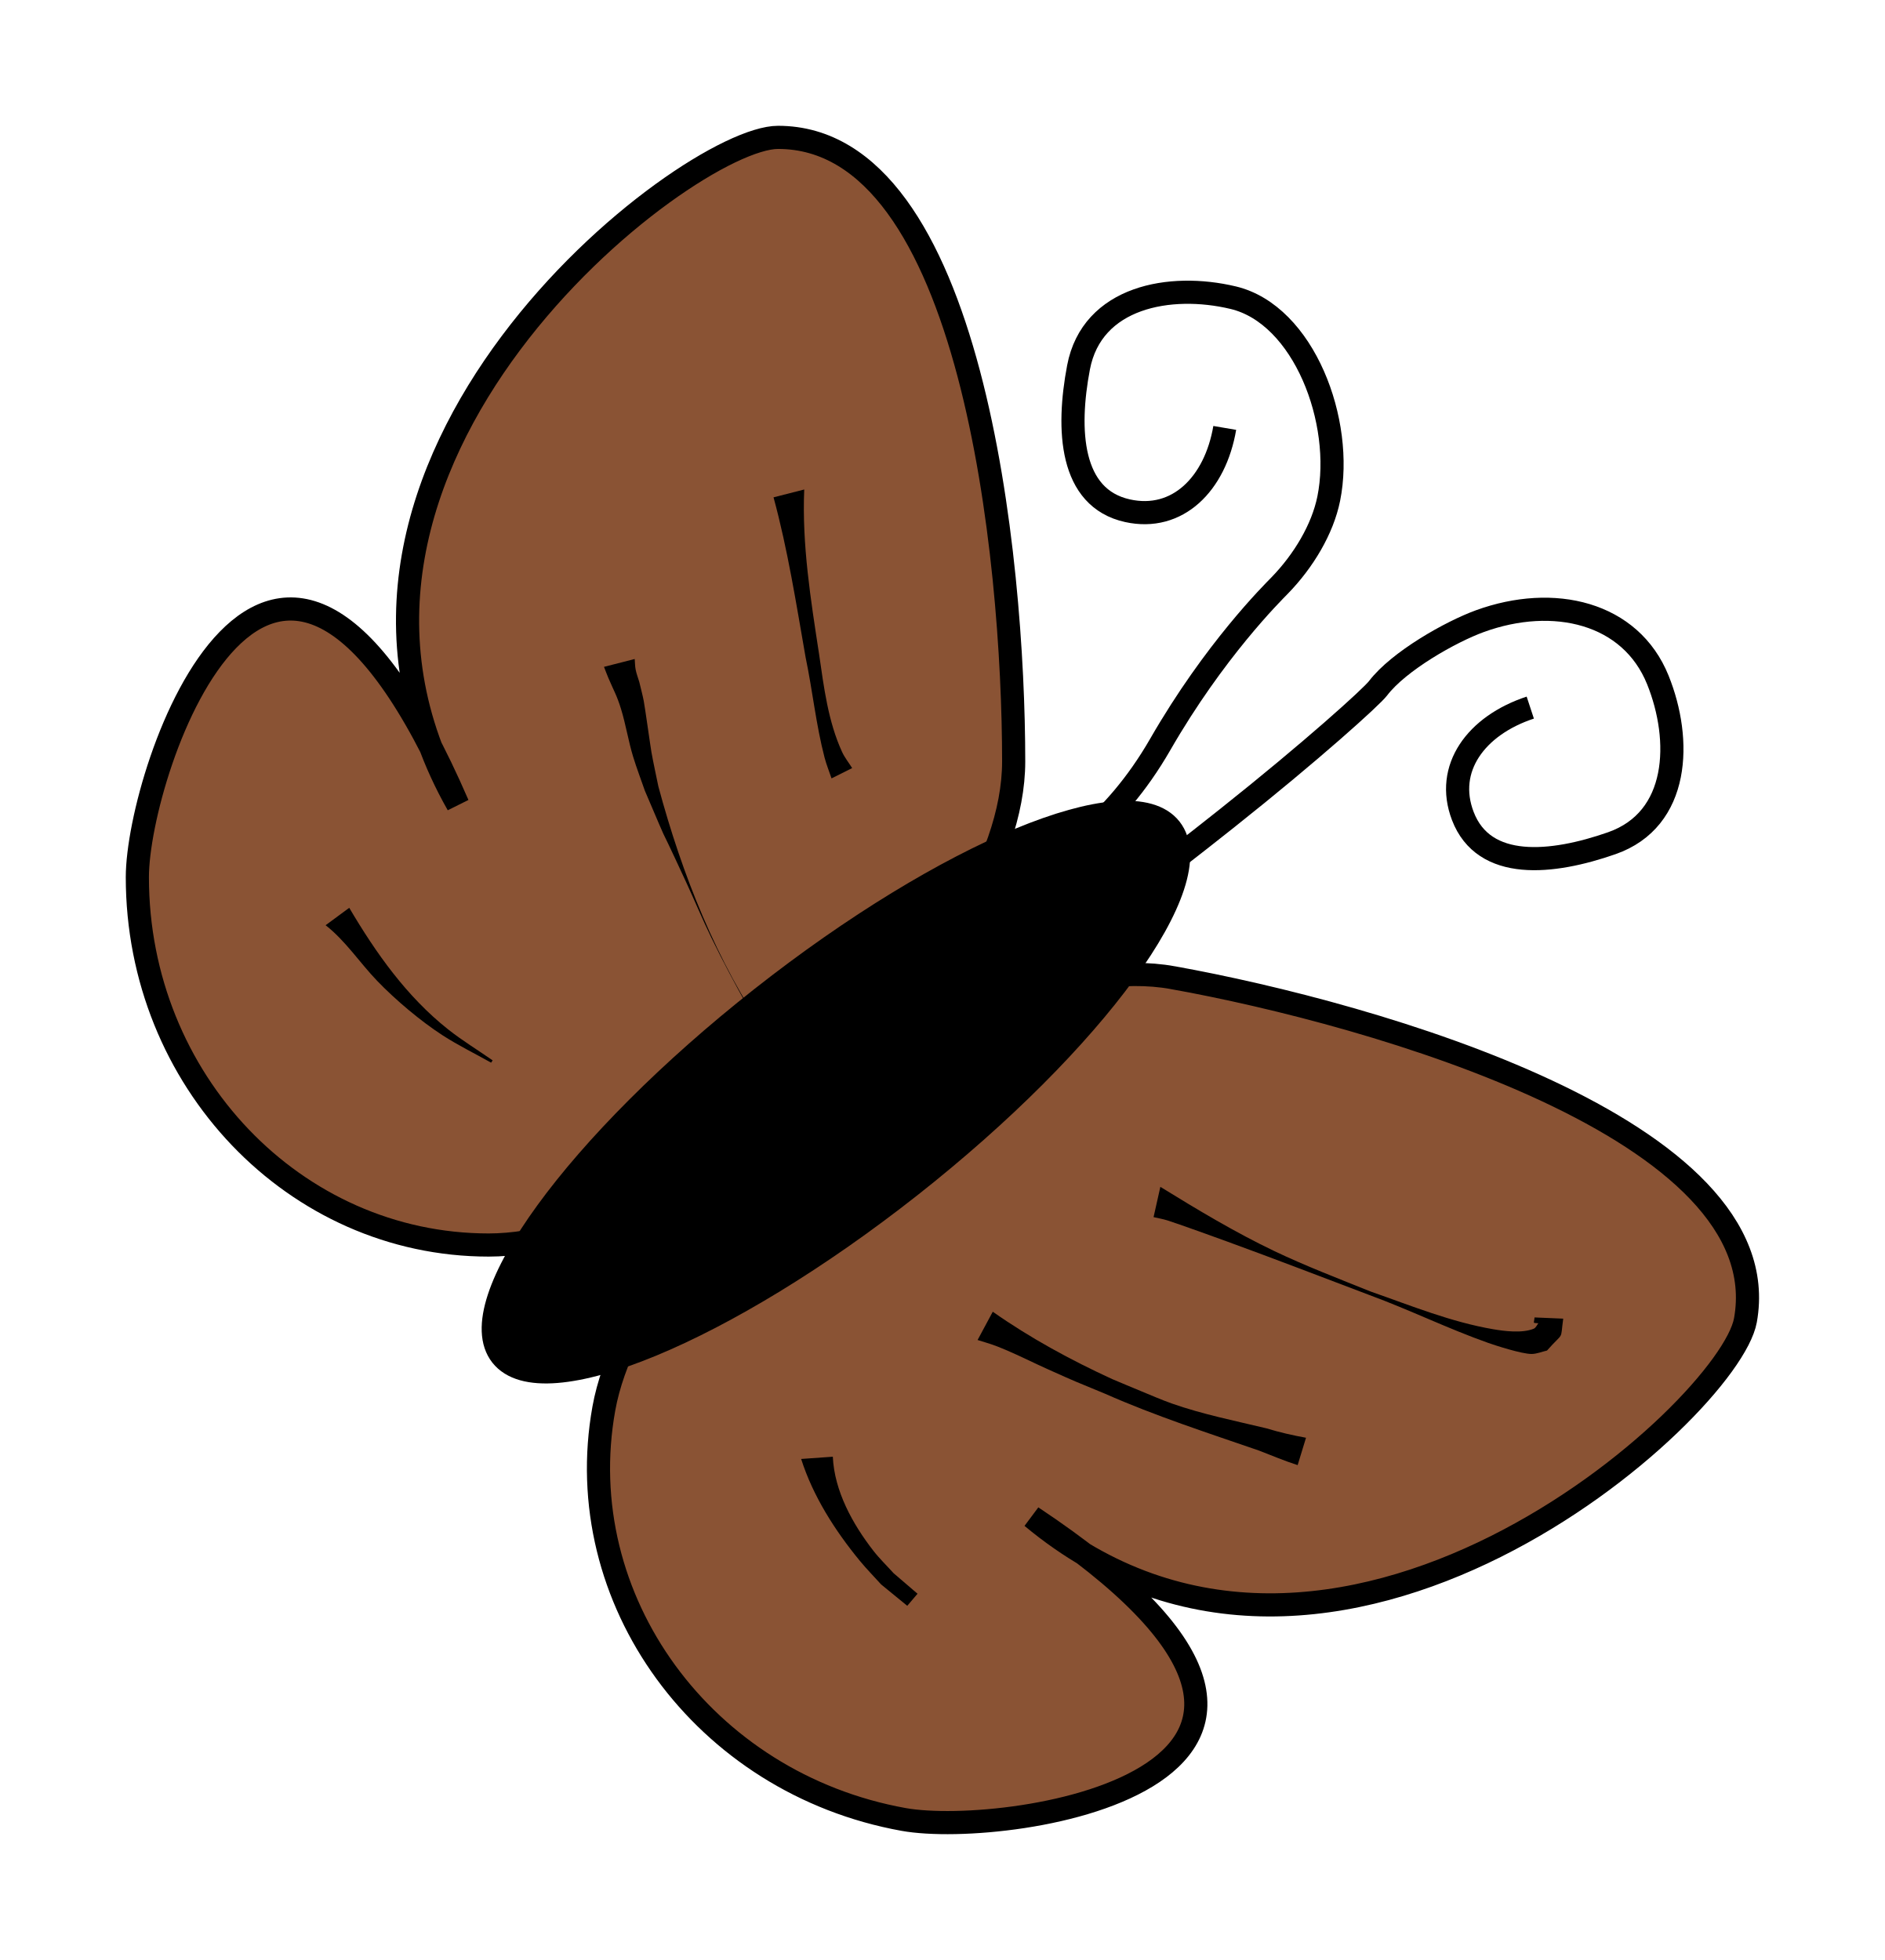
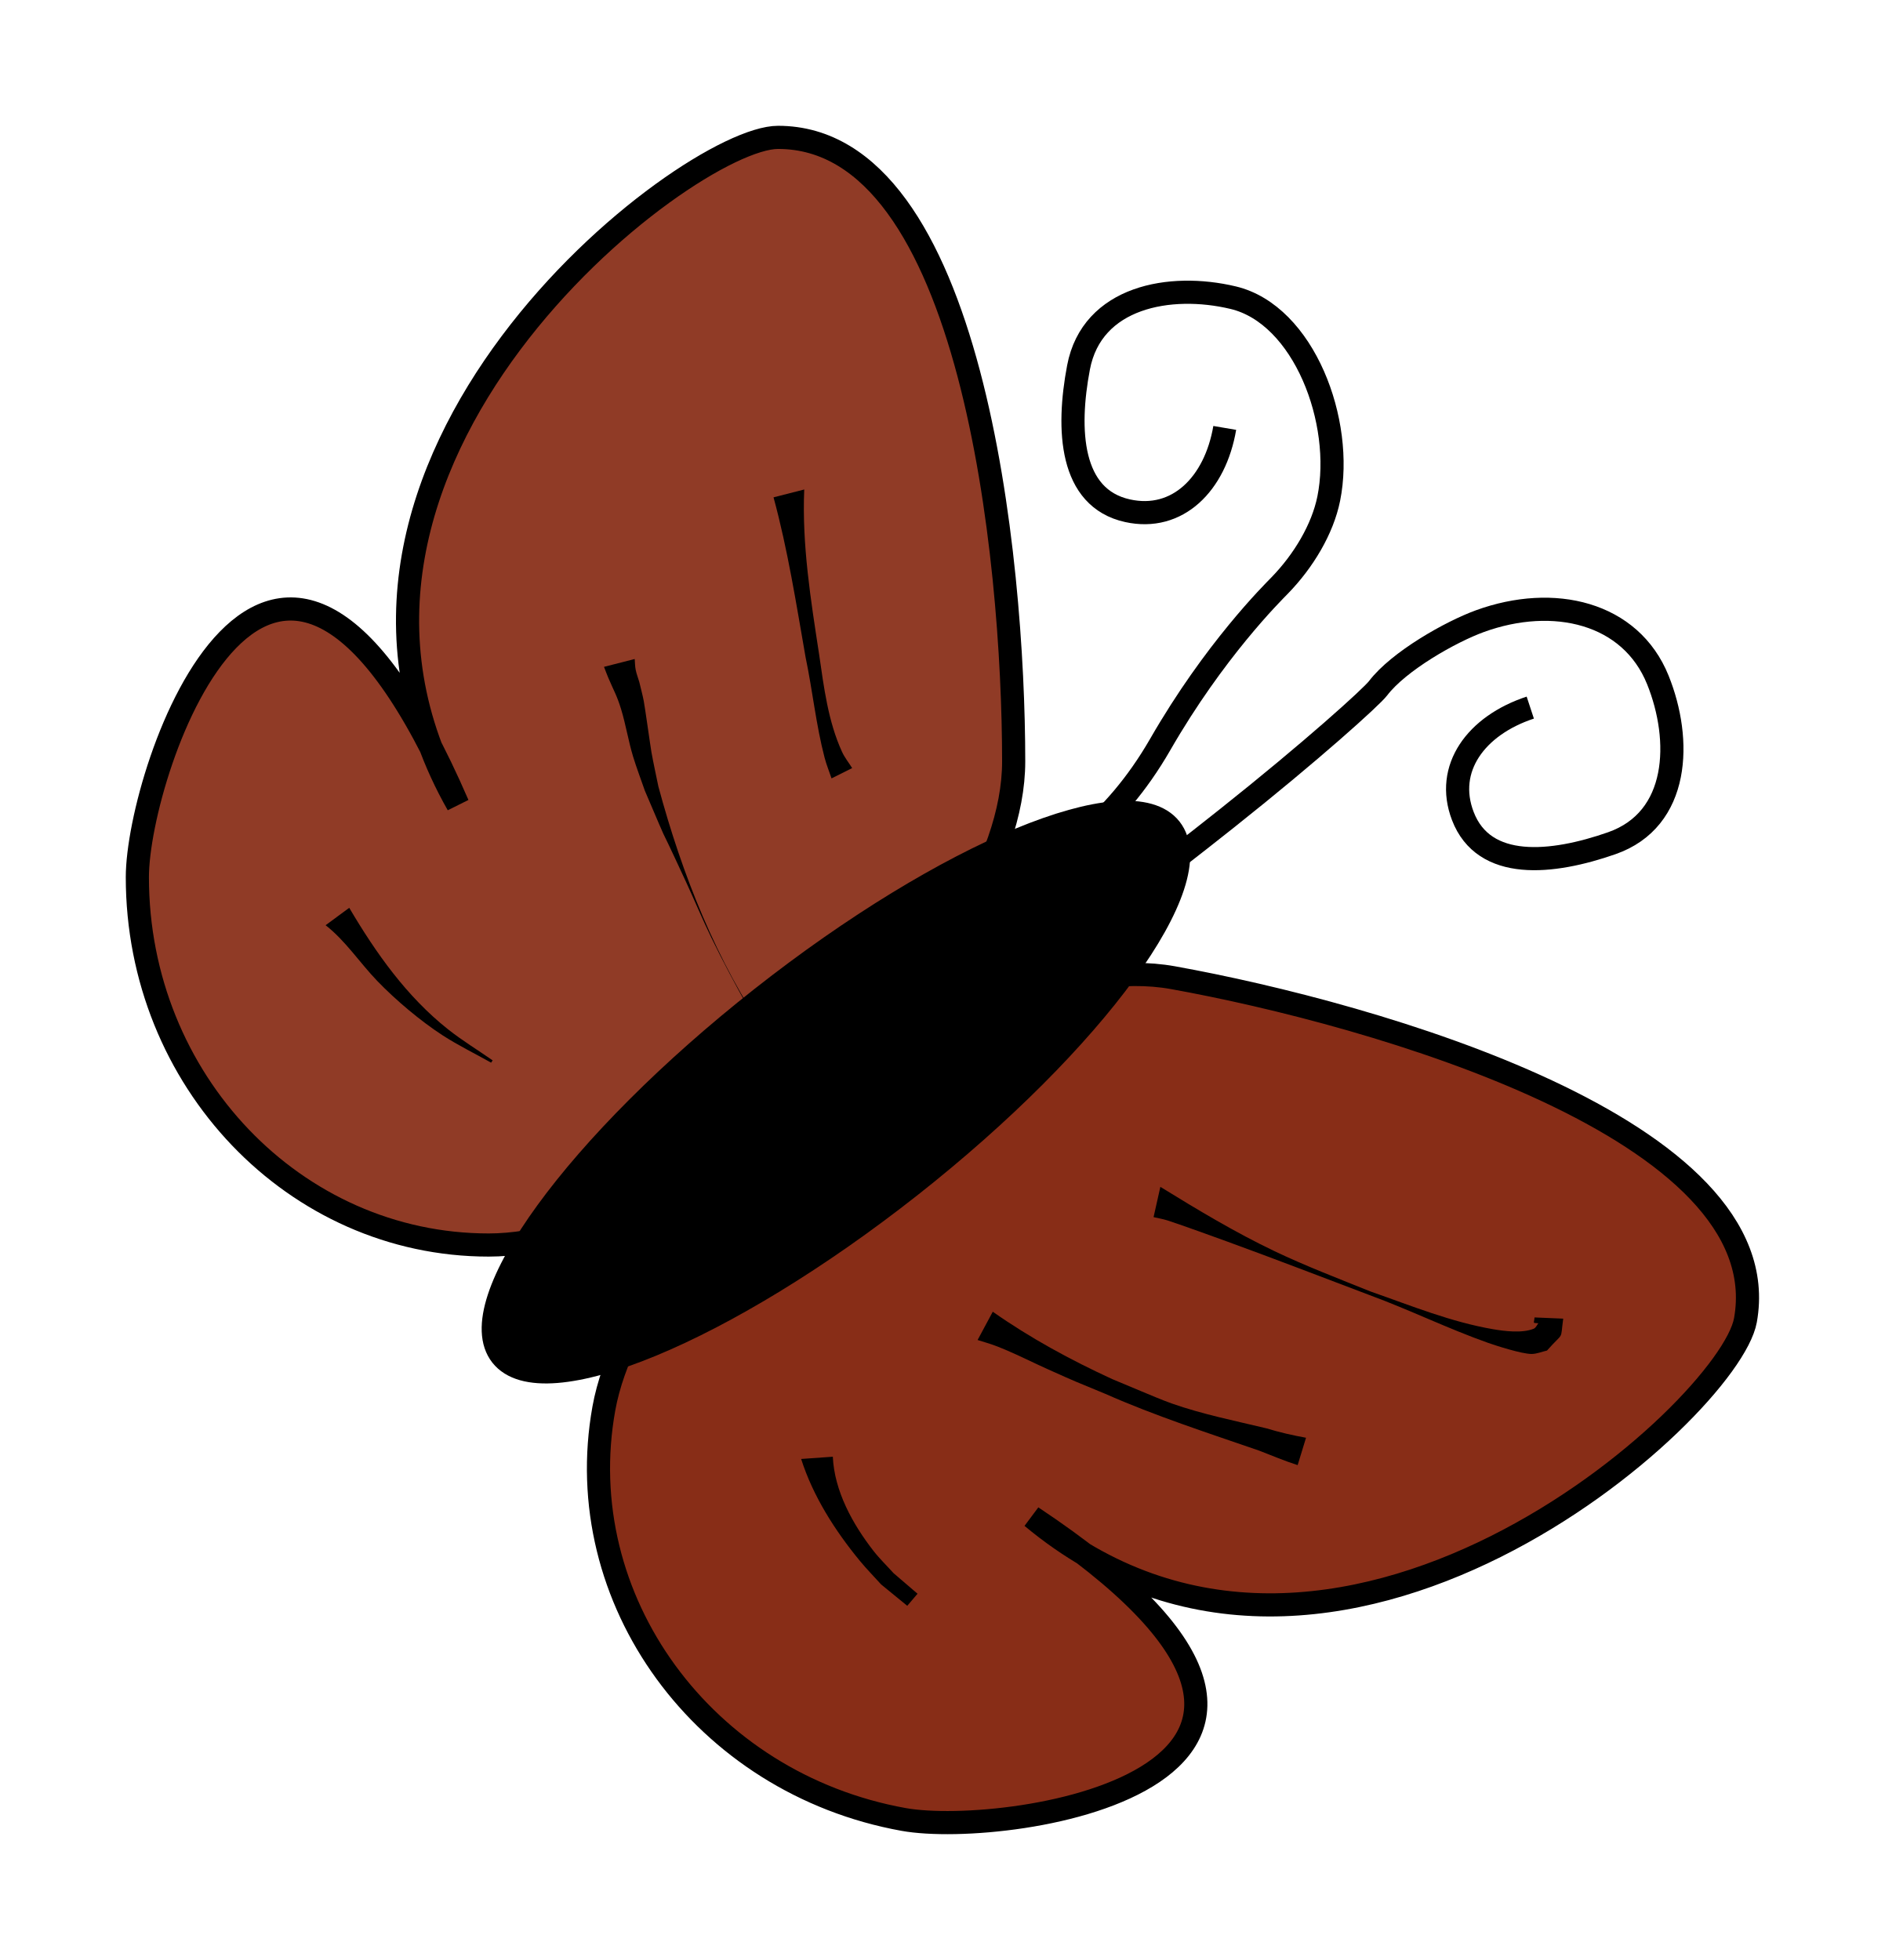
<svg xmlns="http://www.w3.org/2000/svg" width="74.923" height="77.923" id="svg10560" version="1.1">
  <defs id="defs10562">
    </defs>
  <g id="layer1" transform="translate(1.766945,-126.3767)">
    <g id="layer1-54" transform="translate(239.835,239.3412)">
      <g transform="matrix(0.6817788,0.7315584,-0.7315584,0.6817788,280.4318,-146.5237)" id="g3199" />
      <g transform="translate(-227.1429,-28.57143)" id="g3464">
        <g id="layer1-0" transform="matrix(0.06725509,0,0,0.06725509,-12.94947,-73.82934)">
-           <g id="g12641" transform="matrix(1.710208,0,0,1.710208,-1391.839,-1820.725)">
-             <path style="fill:#8a5334;fill-opacity:1;fill-rule:evenodd;stroke:#000000;stroke-width:8;stroke-linecap:round;stroke-linejoin:miter;stroke-miterlimit:4;stroke-opacity:1;stroke-dashoffset:0" d="m 1151.044,1235.976 c 0,70.219 -114.365,167.143 -181.429,167.143 -67.063,0 -121.429,-56.924 -121.429,-127.143 0,-37.07 46.58,-173.292 110.753,-25.103 -66.956,-117.925 79.017,-230.611 110.676,-230.611 67.063,0 81.429,145.495 81.429,215.714 z" id="path10711" />
-             <path id="path11224" d="m 1206.093,1310.713 c -69.105,-12.458 -184.781,82.898 -196.679,148.898 -11.898,65.999 34.478,129.601 103.583,142.059 36.482,6.577 178.807,-15.097 44.354,-104.542 104.176,86.815 240.971,-36.85 246.588,-68.007 11.898,-65.999 -128.741,-105.949 -197.846,-118.407 z" style="fill:#8a5334;fill-opacity:1;fill-rule:evenodd;stroke:#000000;stroke-width:8;stroke-linecap:round;stroke-linejoin:miter;stroke-miterlimit:4;stroke-opacity:1;stroke-dashoffset:0" />
-             <path style="fill:#000000;fill-opacity:1;fill-rule:evenodd;stroke:#000000;stroke-width:8;stroke-linecap:round;stroke-linejoin:miter;stroke-miterlimit:4;stroke-opacity:1;stroke-dasharray:none;stroke-dashoffset:0" id="path11226" d="m 497.143,556.648 c 0,22.88 -65.878,41.429 -147.143,41.429 -81.265,0 -147.143,-18.548 -147.143,-41.429 0,-22.88 65.878,-41.429 147.143,-41.429 81.265,0 147.143,18.548 147.143,41.429 z" transform="matrix(0.785624,-0.6187042,0.6187042,0.785624,470.2467,1129.493)" />
-             <path style="fill:none;stroke:#000000;stroke-width:8;stroke-linecap:butt;stroke-linejoin:miter;stroke-miterlimit:4;stroke-opacity:1;stroke-dasharray:none" d="m 1223.991,1120.689 c -3.317,19.436 -16.358,32.421 -33.596,28.624 -19.915,-4.387 -21.024,-28.013 -16.941,-49.527 4.642,-24.458 31.638,-29.32 53.443,-24.116 24.473,5.84 38.399,42.915 33.036,69.462 -2.136,10.573 -8.711,21.537 -16.922,29.985 -2.621,2.696 -22.569,22.411 -41.322,54.993 -32.071,55.723 -83.225,55.272 -86.329,56.586" id="path11230" />
-             <path style="fill:none;stroke:#000000;stroke-width:8;stroke-linecap:butt;stroke-linejoin:miter;stroke-miterlimit:4;stroke-opacity:1;stroke-dasharray:none" d="m 1329.582,1217.361 c -18.727,6.169 -29.63,20.995 -23.313,37.477 7.298,19.042 30.827,16.628 51.495,9.392 23.497,-8.225 24.293,-35.644 15.906,-56.434 -9.413,-23.333 -36.024,-29.574 -61.478,-20.325 -10.138,3.684 -28.084,13.836 -35.218,23.21 -2.277,2.992 -22.848,21.609 -52.282,44.996 -50.337,39.996 -56.431,41.018 -57.269,44.282" id="path11230-8" />
-             <path style="fill:#000000;fill-opacity:1;fill-rule:evenodd;stroke:none" id="path11506" d="m 1201.74,1383.015 c 12.838,7.914 25.832,15.724 39.457,22.232 10.616,5.071 22.362,9.584 33.259,13.962 13.875,4.855 27.72,10.52 42.298,13.016 3.719,0.637 10.01,1.478 14.012,-0.173 0.763,-0.315 1.074,-1.253 1.611,-1.88 -2.093,-0.253 -1.523,0.316 -1.322,-2.023 0,0 9.914,0.418 9.914,0.418 l 0,0 c -1.096,7.977 0.477,4.164 -5.609,11.031 -1.779,0.392 -3.515,1.169 -5.337,1.177 -3.416,0.014 -12.624,-2.989 -14.967,-3.817 -13.933,-4.925 -27.245,-11.474 -41.114,-16.565 -16.398,-6.202 -32.749,-12.52 -49.223,-18.516 -2.128,-0.775 -17.111,-6.216 -20.67,-7.304 -1.526,-0.467 -3.107,-0.729 -4.66,-1.094 0,0 2.35,-10.463 2.35,-10.463 z" />
-             <path style="fill:#000000;fill-opacity:1;fill-rule:evenodd;stroke:none" id="path11508" d="m 1143.819,1426.176 c 12.929,9.088 26.927,16.688 41.267,23.283 3.376,1.412 6.741,2.849 10.127,4.235 3.481,1.425 6.927,2.949 10.475,4.199 10.61,3.739 21.821,5.977 32.745,8.598 4.481,1.378 9.039,2.411 13.645,3.247 0,0 -2.893,9.457 -2.893,9.457 l 0,0 c -4.554,-1.452 -8.907,-3.312 -13.369,-5.029 -17.854,-6.155 -35.856,-11.981 -53.155,-19.628 -11.292,-4.679 -8.958,-3.615 -19.766,-8.459 -4.898,-2.195 -9.692,-4.622 -14.63,-6.725 -4.293,-1.829 -5.64,-2.153 -9.694,-3.403 0,0 5.247,-9.775 5.247,-9.775 z" />
-             <path style="fill:#000000;fill-opacity:1;fill-rule:evenodd;stroke:none" id="path11510" d="m 1088.54,1476.293 c 0.531,11.861 6.868,23.313 14.025,32.513 2.133,2.742 4.65,5.164 6.975,7.746 2.759,2.367 5.518,4.734 8.277,7.102 0,0 -3.55,4.173 -3.55,4.173 l 0,0 c -3.005,-2.458 -6.011,-4.916 -9.016,-7.374 -2.465,-2.734 -5.057,-5.359 -7.395,-8.203 -8.556,-10.408 -16.157,-22.297 -20.261,-35.182 0,0 10.946,-0.775 10.946,-0.775 z" />
-             <path style="fill:#000000;fill-opacity:1;fill-rule:evenodd;stroke:none" id="path11512" d="m 1078.66,1141.974 c -0.811,19.133 2.262,38.152 5.146,57 1.652,11.33 3.089,23.126 7.917,33.673 0.918,2.006 2.332,3.745 3.498,5.617 0,0 -7.124,3.564 -7.124,3.564 l 0,0 c -0.803,-2.399 -1.772,-4.749 -2.41,-7.197 -2.961,-11.356 -4.146,-23.153 -6.548,-34.62 -3.243,-18.513 -6.149,-37.174 -11.087,-55.325 0,0 10.609,-2.712 10.609,-2.712 z" />
-             <path style="fill:#000000;fill-opacity:1;fill-rule:evenodd;stroke:none" id="path11514" d="m 1020.072,1200.563 c 0.108,1.226 0.086,2.472 0.328,3.68 0.291,1.457 0.84,2.851 1.26,4.276 0.516,2.201 1.127,4.383 1.547,6.604 0.46,2.431 2.301,15.681 2.639,17.58 0.708,3.98 1.599,7.926 2.398,11.888 8.23,30.593 20.106,60.51 38.067,86.781 2.881,4.213 6.235,8.083 9.352,12.125 1.294,1.432 8.743,10.59 12.274,11.997 0.556,0.222 1.506,-1.634 0.913,-1.548 -2.538,0.367 -4.858,1.646 -7.287,2.469 0,0 10.306,-0.951 10.306,-0.951 l 0,0 c -2.382,2.828 -3.867,6.775 -7.146,8.484 -1.319,0.688 -2.38,-1.857 -3.236,-3.074 -3.396,-4.83 -4.307,-11.17 -8.369,-15.612 -9.151,-15.969 -18.515,-31.84 -26.568,-48.407 -3.043,-6.261 -5.719,-12.695 -8.639,-19.015 -12.748,-27.586 -3.634,-6.777 -14.325,-31.74 -1.354,-3.926 -2.85,-7.806 -4.061,-11.778 -1.651,-5.415 -2.514,-11.049 -4.172,-16.462 -1.461,-4.77 -2.522,-6.351 -4.418,-10.826 -0.525,-1.239 -0.981,-2.505 -1.472,-3.758 0,0 10.609,-2.712 10.609,-2.712 z" />
-             <path style="fill:#000000;fill-opacity:1;fill-rule:evenodd;stroke:none" id="path11520" d="m 921.416,1286.563 c 9.19,15.585 19.819,30.646 34.136,41.993 4.909,3.891 10.281,7.158 15.421,10.737 0,0 -0.523,0.798 -0.523,0.798 l 0,0 c -5.566,-3.136 -11.331,-5.942 -16.698,-9.409 -7.606,-4.912 -16.326,-12.255 -22.685,-18.868 -6.036,-6.277 -10.876,-13.793 -17.818,-19.232 0,0 8.167,-6.019 8.167,-6.019 z" />
-           </g>
+           <path id="path10711" d="m 576.686,293.052 c 0,120.089 -195.589,285.849 -310.281,285.849 -114.692,0 -207.668,-97.352 -207.668,-217.441 0,-63.397 79.662,-296.365 189.41,-42.932 -114.508,-201.676 135.135,-394.393 189.279,-394.393 114.692,0 139.26,248.827 139.26,368.916 z" style="fill:#882d17;fill-opacity:0.933;fill-rule:evenodd;stroke:#000000;stroke-width:13.682;stroke-linecap:round;stroke-linejoin:miter;stroke-miterlimit:4;stroke-opacity:1;stroke-dashoffset:0" />
+           <path style="fill:#882d17;fill-opacity:1;fill-rule:evenodd;stroke:#000000;stroke-width:13.682;stroke-linecap:round;stroke-linejoin:miter;stroke-miterlimit:4;stroke-opacity:1;stroke-dashoffset:0" d="M 670.831,420.867 C 552.647,399.562 354.817,562.64 334.469,675.513 c -20.347,112.873 58.965,221.645 177.149,242.95 62.392,11.247 305.796,-25.82 75.854,-178.789 C 765.634,888.145 999.583,676.652 1009.189,623.367 1029.536,510.494 789.015,442.172 670.831,420.867 z" id="path11224" />
+           <path transform="matrix(1.34358,-1.058113,1.058113,1.34358,-587.6189,110.9426)" d="m 497.143,556.648 a 147.143,41.429 0 1 1 -294.286,0 147.143,41.429 0 1 1 294.286,0 z" id="path11226" style="fill:#000000;fill-opacity:1;fill-rule:evenodd;stroke:#000000;stroke-width:8;stroke-linecap:round;stroke-linejoin:miter;stroke-miterlimit:4;stroke-opacity:1;stroke-dasharray:none;stroke-dashoffset:0" />
+           <path id="path11230" d="m 701.44,95.886 c -5.673,33.24 -27.975,55.447 -57.456,48.952 -34.058,-7.503 -35.956,-47.908 -28.973,-84.702 7.938,-41.829 54.107,-50.144 91.399,-41.244 41.853,9.988 65.67,73.394 56.498,118.794 -3.653,18.083 -14.898,36.833 -28.939,51.28 -4.482,4.612 -38.598,38.327 -70.669,94.05 -54.848,95.297 -142.333,94.526 -147.64,96.774" style="fill:none;stroke:#000000;stroke-width:13.682;stroke-linecap:butt;stroke-linejoin:miter;stroke-miterlimit:4;stroke-opacity:1;stroke-dasharray:none" />
+           <path id="path11230-8" d="m 882.024,261.217 c -32.028,10.55 -50.674,35.905 -39.869,64.094 12.482,32.565 52.72,28.436 88.068,16.063 40.184,-14.067 41.546,-60.959 27.202,-96.514 -16.098,-39.904 -61.608,-50.578 -105.141,-34.76 -17.339,6.3 -48.03,23.662 -60.23,39.695 -3.894,5.118 -39.076,36.956 -89.413,76.952 -86.087,68.402 -96.509,70.15 -97.942,75.732" style="fill:none;stroke:#000000;stroke-width:13.682;stroke-linecap:butt;stroke-linejoin:miter;stroke-miterlimit:4;stroke-opacity:1;stroke-dasharray:none" />
+           <path d="m 663.387,544.52 c 21.956,13.535 44.179,26.892 67.48,38.021 18.156,8.672 38.244,16.39 56.879,23.878 23.73,8.303 47.407,17.991 72.339,22.259 6.359,1.089 17.119,2.528 23.964,-0.296 1.304,-0.538 1.837,-2.143 2.755,-3.215 -3.579,-0.433 -2.604,0.541 -2.261,-3.461 0,0 16.954,0.714 16.954,0.714 l 0,0 c -1.874,13.643 0.817,7.121 -9.593,18.866 -3.042,0.671 -6.012,2 -9.127,2.013 -5.842,0.024 -21.59,-5.111 -25.596,-6.527 -23.829,-8.422 -46.595,-19.624 -70.313,-28.33 -28.044,-10.608 -56.007,-21.411 -84.182,-31.667 -3.64,-1.325 -29.264,-10.63 -35.35,-12.491 -2.609,-0.798 -5.313,-1.247 -7.969,-1.87 0,0 4.02,-17.895 4.02,-17.895 z" id="path11506" style="fill:#000000;fill-opacity:1;fill-rule:evenodd;stroke:none" />
+           <path d="m 564.331,618.333 c 22.111,15.543 46.051,28.54 70.576,39.818 5.773,2.414 11.528,4.872 17.319,7.243 5.954,2.438 11.847,5.043 17.915,7.182 18.145,6.395 37.318,10.221 56.001,14.705 7.663,2.357 15.459,4.124 23.336,5.553 0,0 -4.948,16.173 -4.948,16.173 l 0,0 c -7.788,-2.483 -15.233,-5.664 -22.864,-8.601 -30.534,-10.527 -61.322,-20.49 -90.906,-33.567 -19.312,-8.002 -15.321,-6.183 -33.804,-14.466 -8.376,-3.754 -16.575,-7.905 -25.02,-11.502 -7.342,-3.127 -9.646,-3.682 -16.579,-5.82 0,0 8.973,-16.718 8.973,-16.718 z" id="path11508" style="fill:#000000;fill-opacity:1;fill-rule:evenodd;stroke:none" />
+           <path d="m 469.792,704.043 c 0.909,20.286 11.746,39.87 23.986,55.604 3.649,4.69 7.953,8.831 11.929,13.247 4.718,4.048 9.437,8.097 14.155,12.145 0,0 -6.072,7.138 -6.072,7.138 l 0,0 c -5.14,-4.204 -10.28,-8.407 -15.42,-12.61 -4.216,-4.676 -8.649,-9.166 -12.647,-14.029 -14.633,-17.799 -27.631,-38.132 -34.651,-60.169 0,0 18.719,-1.325 18.719,-1.325 z" id="path11510" style="fill:#000000;fill-opacity:1;fill-rule:evenodd;stroke:none" />
+           <path d="m 452.895,132.288 c -1.387,32.722 3.868,65.248 8.8,97.482 2.826,19.377 5.283,39.55 13.54,57.588 1.57,3.43 3.988,6.404 5.982,9.606 0,0 -12.184,6.095 -12.184,6.095 l 0,0 c -1.374,-4.102 -3.03,-8.121 -4.122,-12.308 -5.064,-19.421 -7.09,-39.596 -11.199,-59.208 -5.546,-31.662 -10.515,-63.576 -18.961,-94.617 0,0 18.144,-4.639 18.144,-4.639 z" id="path11512" style="fill:#000000;fill-opacity:1;fill-rule:evenodd;stroke:none" />
+           <path d="m 352.696,232.487 c 0.186,2.098 0.147,4.228 0.561,6.293 0.497,2.492 1.436,4.875 2.154,7.313 0.882,3.765 1.928,7.495 2.646,11.295 0.786,4.157 3.936,26.817 4.514,30.065 1.212,6.807 2.734,13.554 4.101,20.331 14.076,52.321 34.385,103.485 65.103,148.413 4.927,7.206 10.663,13.824 15.994,20.736 2.213,2.448 14.952,18.111 20.991,20.518 0.952,0.379 2.576,-2.794 1.562,-2.647 -4.341,0.627 -8.309,2.815 -12.463,4.222 0,0 17.625,-1.627 17.625,-1.627 l 0,0 c -4.074,4.836 -6.613,11.587 -12.221,14.509 -2.256,1.176 -4.071,-3.176 -5.534,-5.258 -5.807,-8.261 -7.366,-19.103 -14.313,-26.699 -15.65,-27.31 -31.665,-54.453 -45.437,-82.786 -5.205,-10.708 -9.78,-21.712 -14.774,-32.52 -21.801,-47.177 -6.214,-11.59 -24.499,-54.281 -2.315,-6.714 -4.873,-13.35 -6.945,-20.143 -2.824,-9.26 -4.3,-18.896 -7.135,-28.153 -2.498,-8.158 -4.313,-10.862 -7.556,-18.515 -0.898,-2.118 -1.678,-4.284 -2.517,-6.427 0,0 18.144,-4.639 18.144,-4.639 z" id="path11514" style="fill:#000000;fill-opacity:1;fill-rule:evenodd;stroke:none" />
+           <path d="m 183.974,379.565 c 15.716,26.654 33.895,52.411 58.38,71.817 8.395,6.654 17.583,12.242 26.374,18.362 0,0 -0.895,1.365 -0.895,1.365 l 0,0 c -9.519,-5.364 -19.379,-10.163 -28.557,-16.091 -13.007,-8.401 -27.92,-20.958 -38.797,-32.269 -10.323,-10.735 -18.601,-23.59 -30.473,-32.891 0,0 13.967,-10.294 13.967,-10.294 z" id="path11520" style="fill:#000000;fill-opacity:1;fill-rule:evenodd;stroke:none" />
        </g>
      </g>
    </g>
  </g>
</svg>
